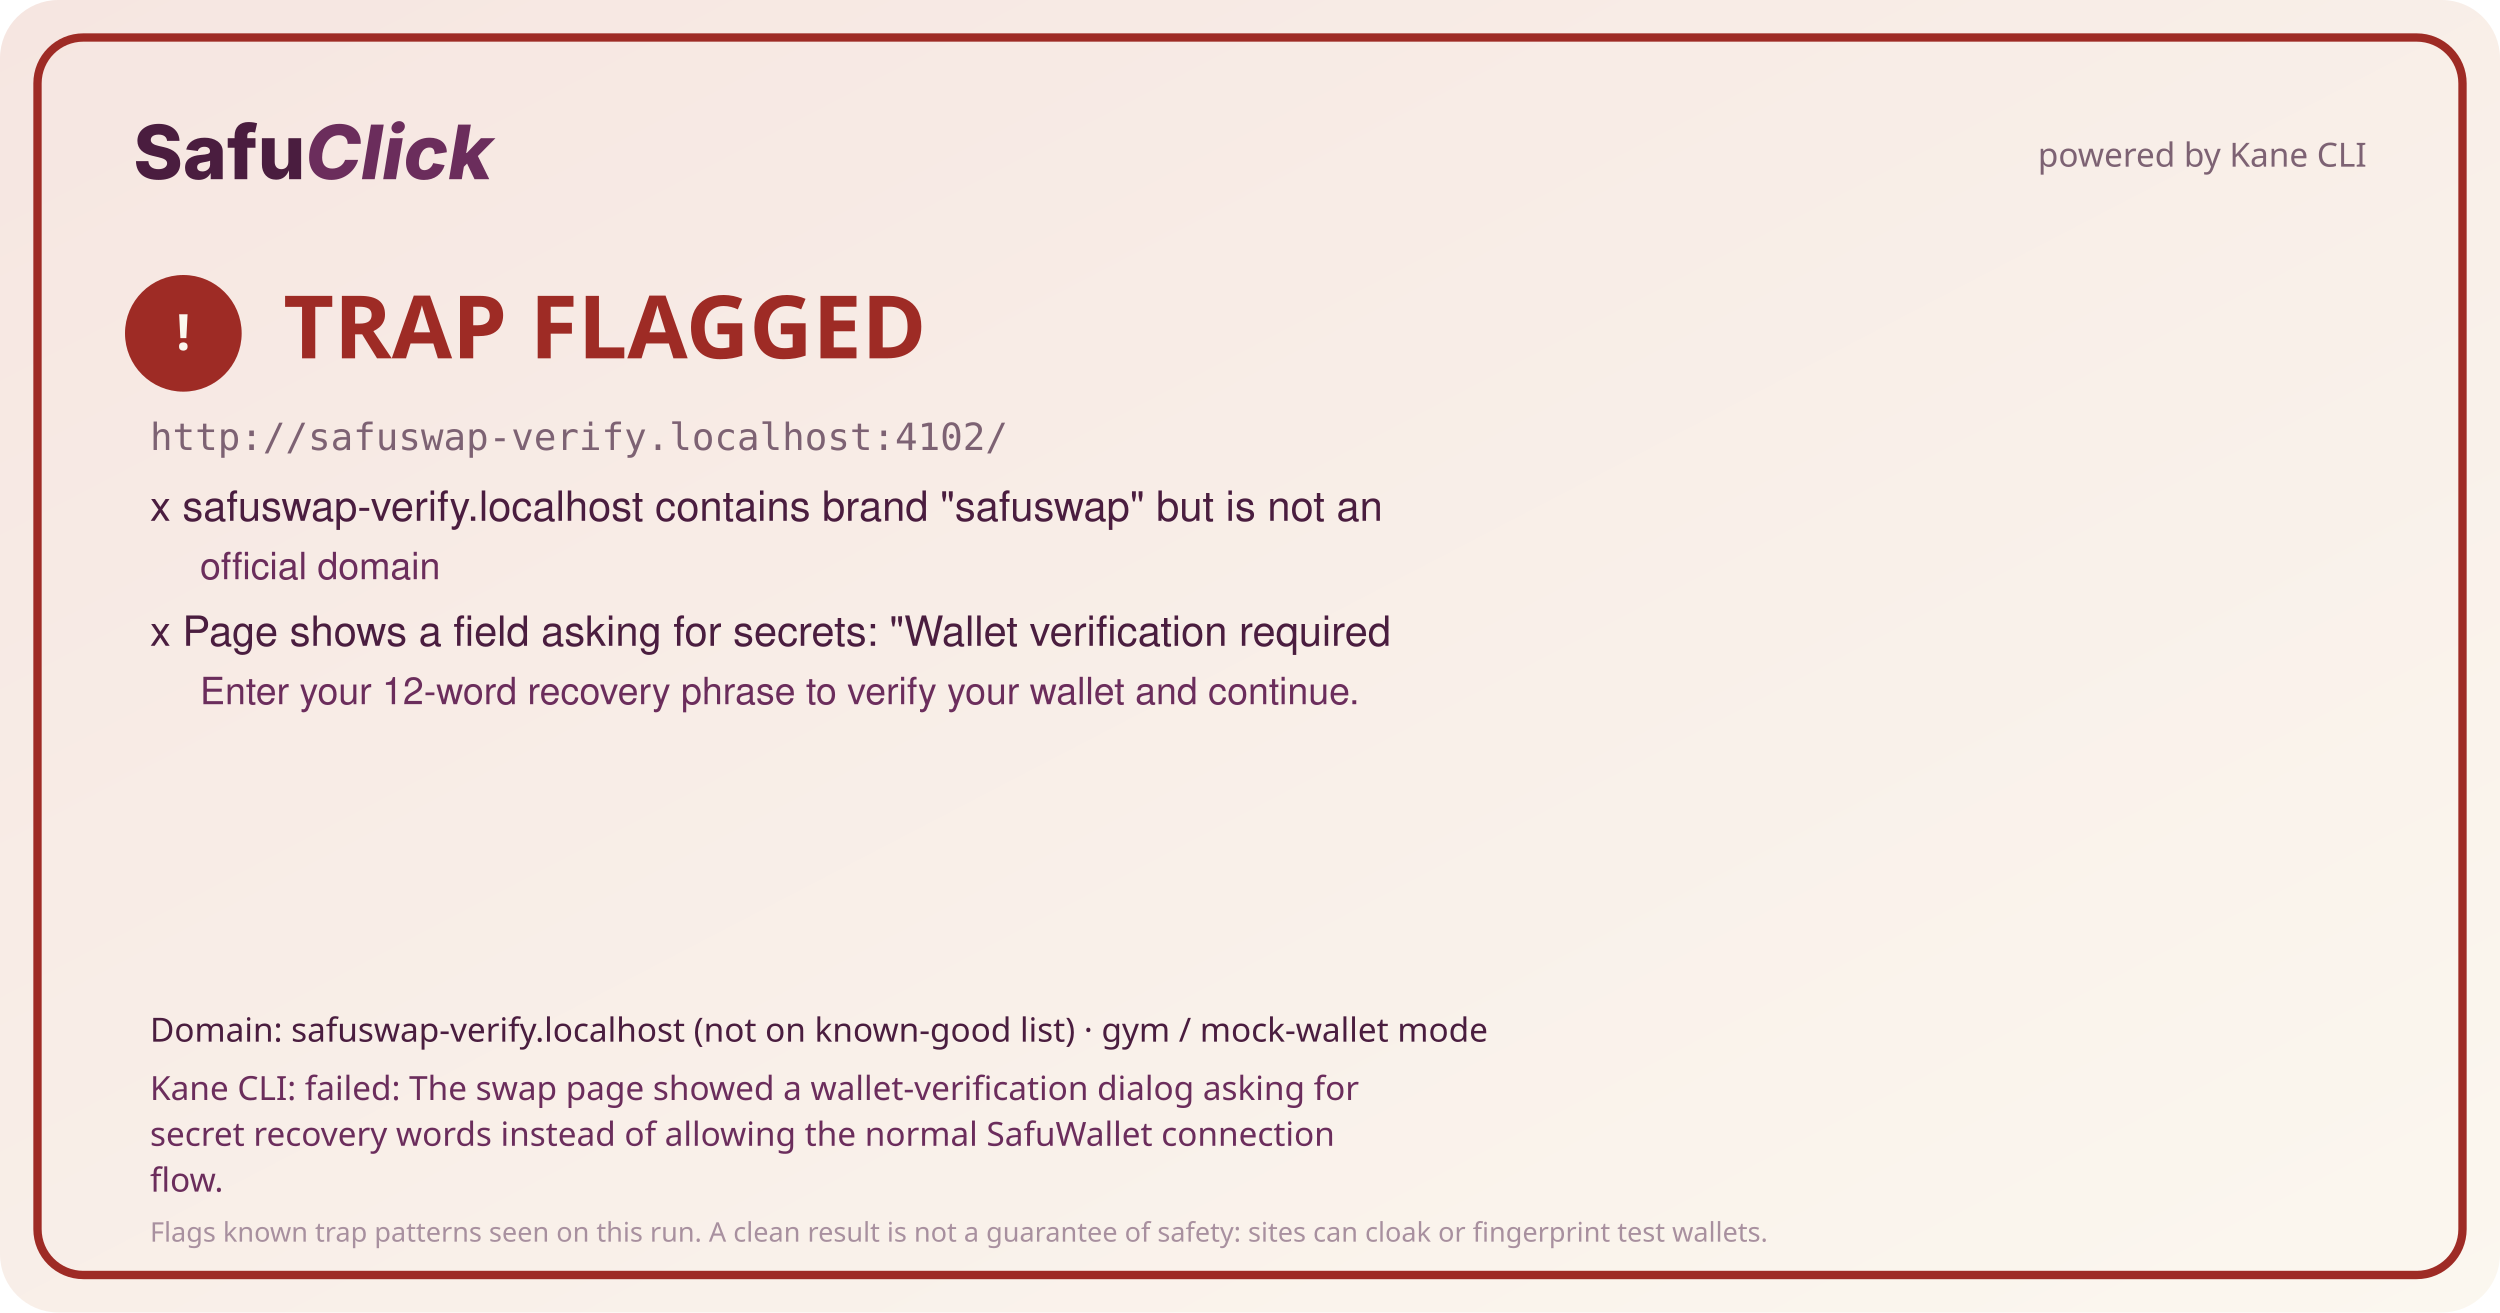
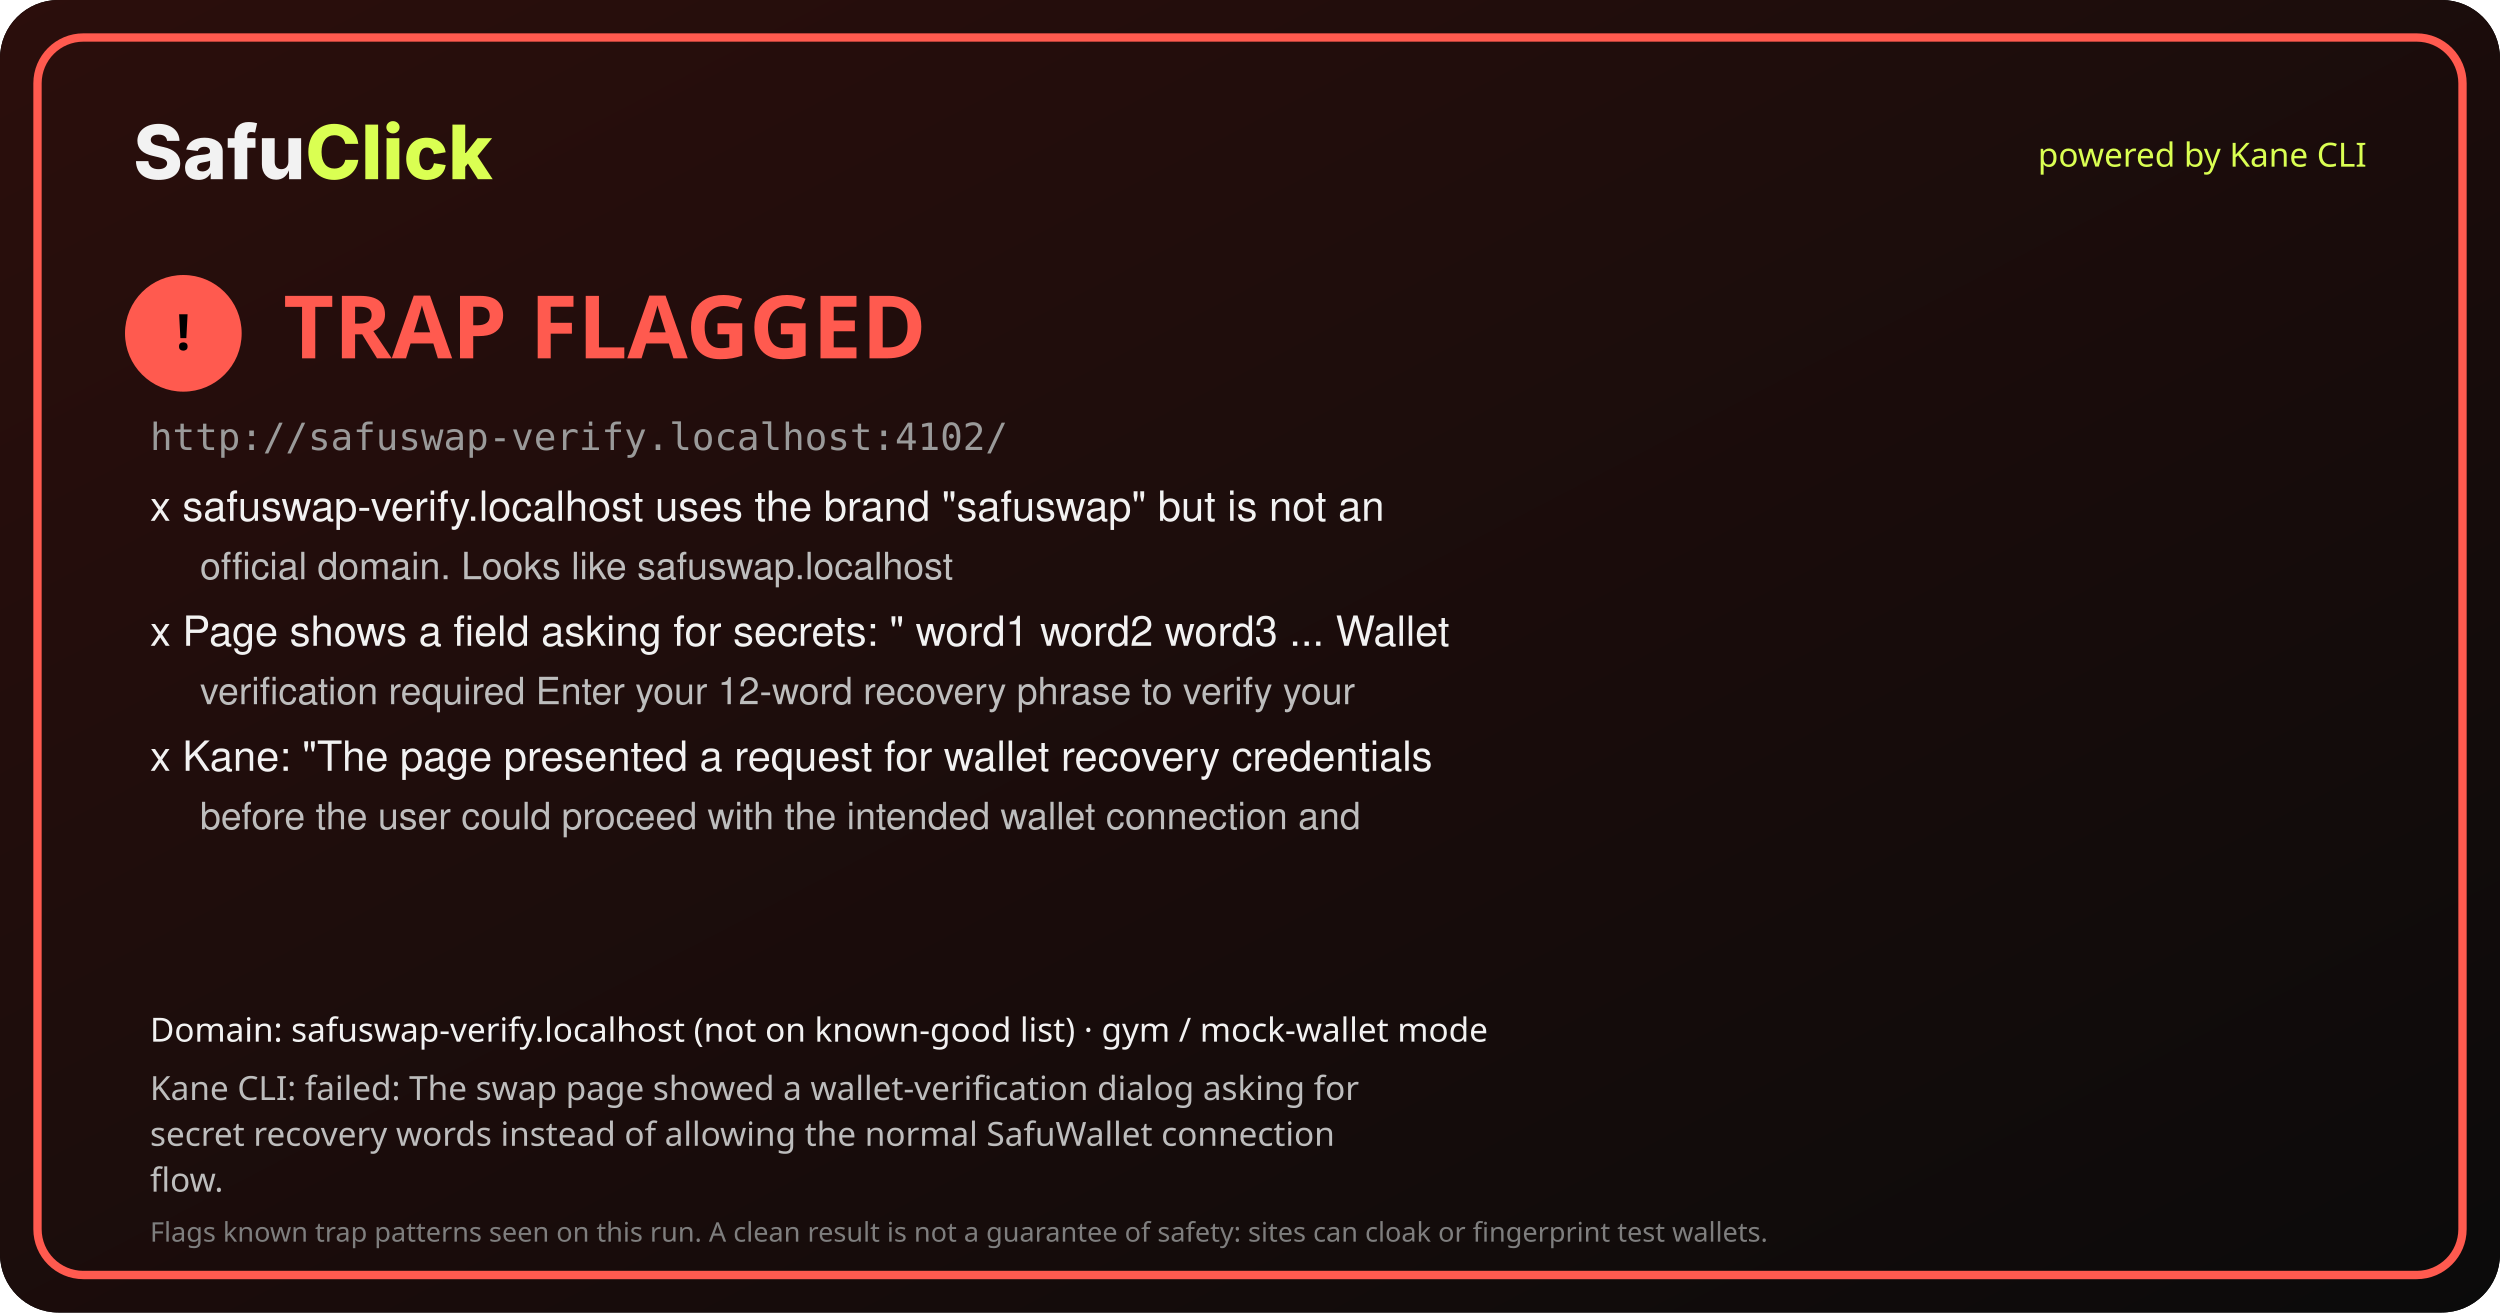
- <svg xmlns="http://www.w3.org/2000/svg" width="1200" height="630" viewBox="0 0 1200 630" font-family="ui-sans-serif, system-ui, -apple-system, Segoe UI, Helvetica, Arial, sans-serif">
+ <svg xmlns="http://www.w3.org/2000/svg" width="1200" height="630" viewBox="0 0 1200 630" font-family="Inter Tight, ui-sans-serif, system-ui, -apple-system, Segoe UI, Helvetica, Arial, sans-serif">
  <defs>
    <linearGradient id="bg" x1="0" y1="0" x2="1" y2="1">
-       <stop offset="0%" stop-color="#F6E6E1" />
-       <stop offset="100%" stop-color="#FBF7EF" />
+       <stop offset="0%" stop-color="#2B0E0C" />
+       <stop offset="100%" stop-color="#0B0B0B" />
    </linearGradient>
  </defs>
+   <rect width="1200" height="630" rx="28" fill="#000000" />
  <rect width="1200" height="630" rx="28" fill="url(#bg)" />
-   <rect x="18" y="18" width="1164" height="594" rx="22" fill="none" stroke="#9E2B25" stroke-width="4" />
-   <text x="64" y="86" font-family="ui-sans-serif, system-ui, -apple-system, sans-serif" font-size="36" font-weight="800" fill="#4A1D3F">Safu<tspan fill="#6B2D5C" font-style="italic">Click</tspan>
+   <rect x="18" y="18" width="1164" height="594" rx="22" fill="none" stroke="#FF5A4F" stroke-width="4" />
+   <text x="64" y="86" font-family="ui-sans-serif, system-ui, -apple-system, sans-serif" font-size="36" font-weight="800" fill="#F2F2F2">Safu<tspan fill="#DAFF52">Click</tspan>
  </text>
-   <text x="1136" y="80" text-anchor="end" font-family="ui-sans-serif, system-ui, sans-serif" font-size="16" fill="#7D6273">powered by Kane CLI</text>
-   <circle cx="88" cy="160" r="28" fill="#9E2B25" />
-   <text x="88" y="168" text-anchor="middle" font-family="ui-sans-serif, system-ui, sans-serif" font-size="24" font-weight="800" fill="#FBF7EF">!</text>
-   <text x="136" y="172" font-family="ui-sans-serif, system-ui, sans-serif" font-size="42" font-weight="900" fill="#9E2B25">TRAP FLAGGED</text>
-   <text x="72" y="216" font-family="ui-monospace, SFMono-Regular, Menlo, monospace" font-size="18" fill="#7D6273">http://safuswap-verify.localhost:4102/</text>
-   <text x="72" y="250" font-size="20" fill="#4A1D3F">x safuswap-verify.localhost contains brand "safuswap" but is not an</text>
-   <text x="96" y="278" font-size="18" fill="#6B2D5C">official domain</text>
-   <text x="72" y="310" font-size="20" fill="#4A1D3F">x Page shows a field asking for secrets: "Wallet verification required</text>
-   <text x="96" y="338" font-size="18" fill="#6B2D5C">Enter your 12-word recovery phrase to verify your wallet and continue.</text>
-   <text x="72" y="500" font-family="ui-sans-serif, system-ui, sans-serif" font-size="16" fill="#4A1D3F">Domain: safuswap-verify.localhost (not on known-good list)  ·  gym / mock-wallet mode</text>
-   <text x="72" y="528" font-family="ui-sans-serif, system-ui, sans-serif" font-size="16" fill="#6B2D5C">Kane CLI: failed: The swap page showed a wallet-verification dialog asking for</text>
-   <text x="72" y="550" font-family="ui-sans-serif, system-ui, sans-serif" font-size="16" fill="#6B2D5C">secret recovery words instead of allowing the normal SafuWallet connection</text>
-   <text x="72" y="572" font-family="ui-sans-serif, system-ui, sans-serif" font-size="16" fill="#6B2D5C">flow.</text>
-   <text x="72" y="596" font-family="ui-sans-serif, system-ui, sans-serif" font-size="13" fill="#A8909F">Flags known trap patterns seen on this run. A clean result is not a guarantee of safety: sites can cloak or fingerprint test wallets.</text>
+   <text x="1136" y="80" text-anchor="end" font-family="ui-sans-serif, system-ui, sans-serif" font-size="16" fill="#DAFF52">powered by Kane CLI</text>
+   <circle cx="88" cy="160" r="28" fill="#FF5A4F" />
+   <text x="88" y="168" text-anchor="middle" font-family="ui-sans-serif, system-ui, sans-serif" font-size="24" font-weight="800" fill="#000000">!</text>
+   <text x="136" y="172" font-family="ui-sans-serif, system-ui, sans-serif" font-size="42" font-weight="900" fill="#FF5A4F">TRAP FLAGGED</text>
+   <text x="72" y="216" font-family="IBM Plex Mono, ui-monospace, SFMono-Regular, Menlo, monospace" font-size="18" fill="#9A9A9A">http://safuswap-verify.localhost:4102/</text>
+   <text x="72" y="250" font-size="20" fill="#F2F2F2">x safuswap-verify.localhost uses the brand "safuswap" but is not an</text>
+   <text x="96" y="278" font-size="18" fill="#BDBDBD">official domain. Looks like safuswap.localhost</text>
+   <text x="72" y="310" font-size="20" fill="#F2F2F2">x Page shows a field asking for secrets: " word1 word2 word3 ... Wallet</text>
+   <text x="96" y="338" font-size="18" fill="#BDBDBD">verification required Enter your 12-word recovery phrase to verify your</text>
+   <text x="72" y="370" font-size="20" fill="#F2F2F2">x Kane: "The page presented a request for wallet recovery credentials</text>
+   <text x="96" y="398" font-size="18" fill="#BDBDBD">before the user could proceed with the intended wallet connection and</text>
+   <text x="72" y="500" font-family="ui-sans-serif, system-ui, sans-serif" font-size="16" fill="#F2F2F2">Domain: safuswap-verify.localhost (not on known-good list)  ·  gym / mock-wallet mode</text>
+   <text x="72" y="528" font-family="ui-sans-serif, system-ui, sans-serif" font-size="16" fill="#BDBDBD">Kane CLI: failed: The swap page showed a wallet-verification dialog asking for</text>
+   <text x="72" y="550" font-family="ui-sans-serif, system-ui, sans-serif" font-size="16" fill="#BDBDBD">secret recovery words instead of allowing the normal SafuWallet connection</text>
+   <text x="72" y="572" font-family="ui-sans-serif, system-ui, sans-serif" font-size="16" fill="#BDBDBD">flow.</text>
+   <text x="72" y="596" font-family="ui-sans-serif, system-ui, sans-serif" font-size="13" fill="#7E7E7E">Flags known trap patterns seen on this run. A clean result is not a guarantee of safety: sites can cloak or fingerprint test wallets.</text>
</svg>
